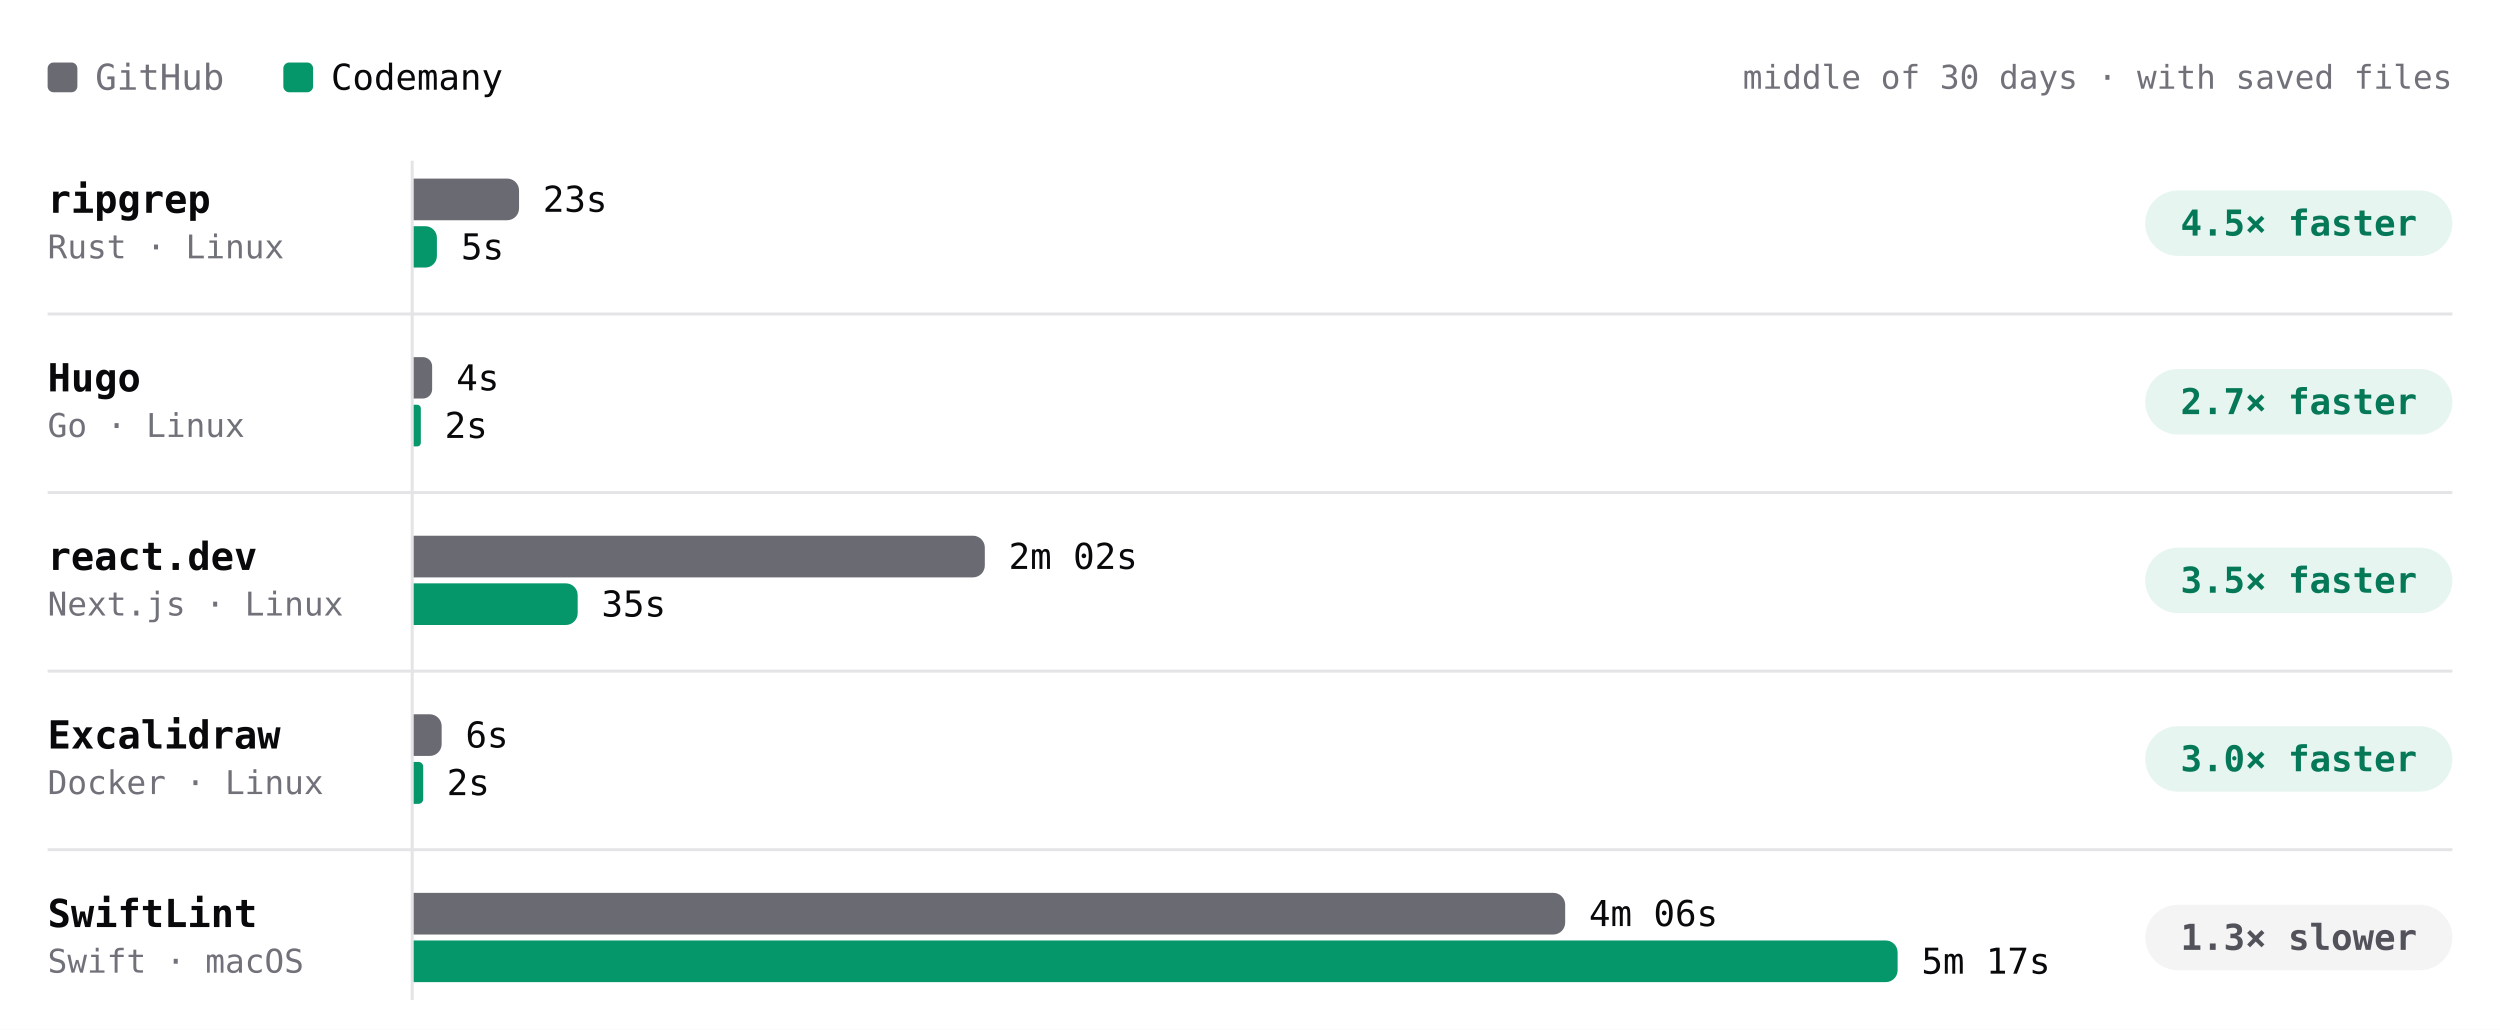
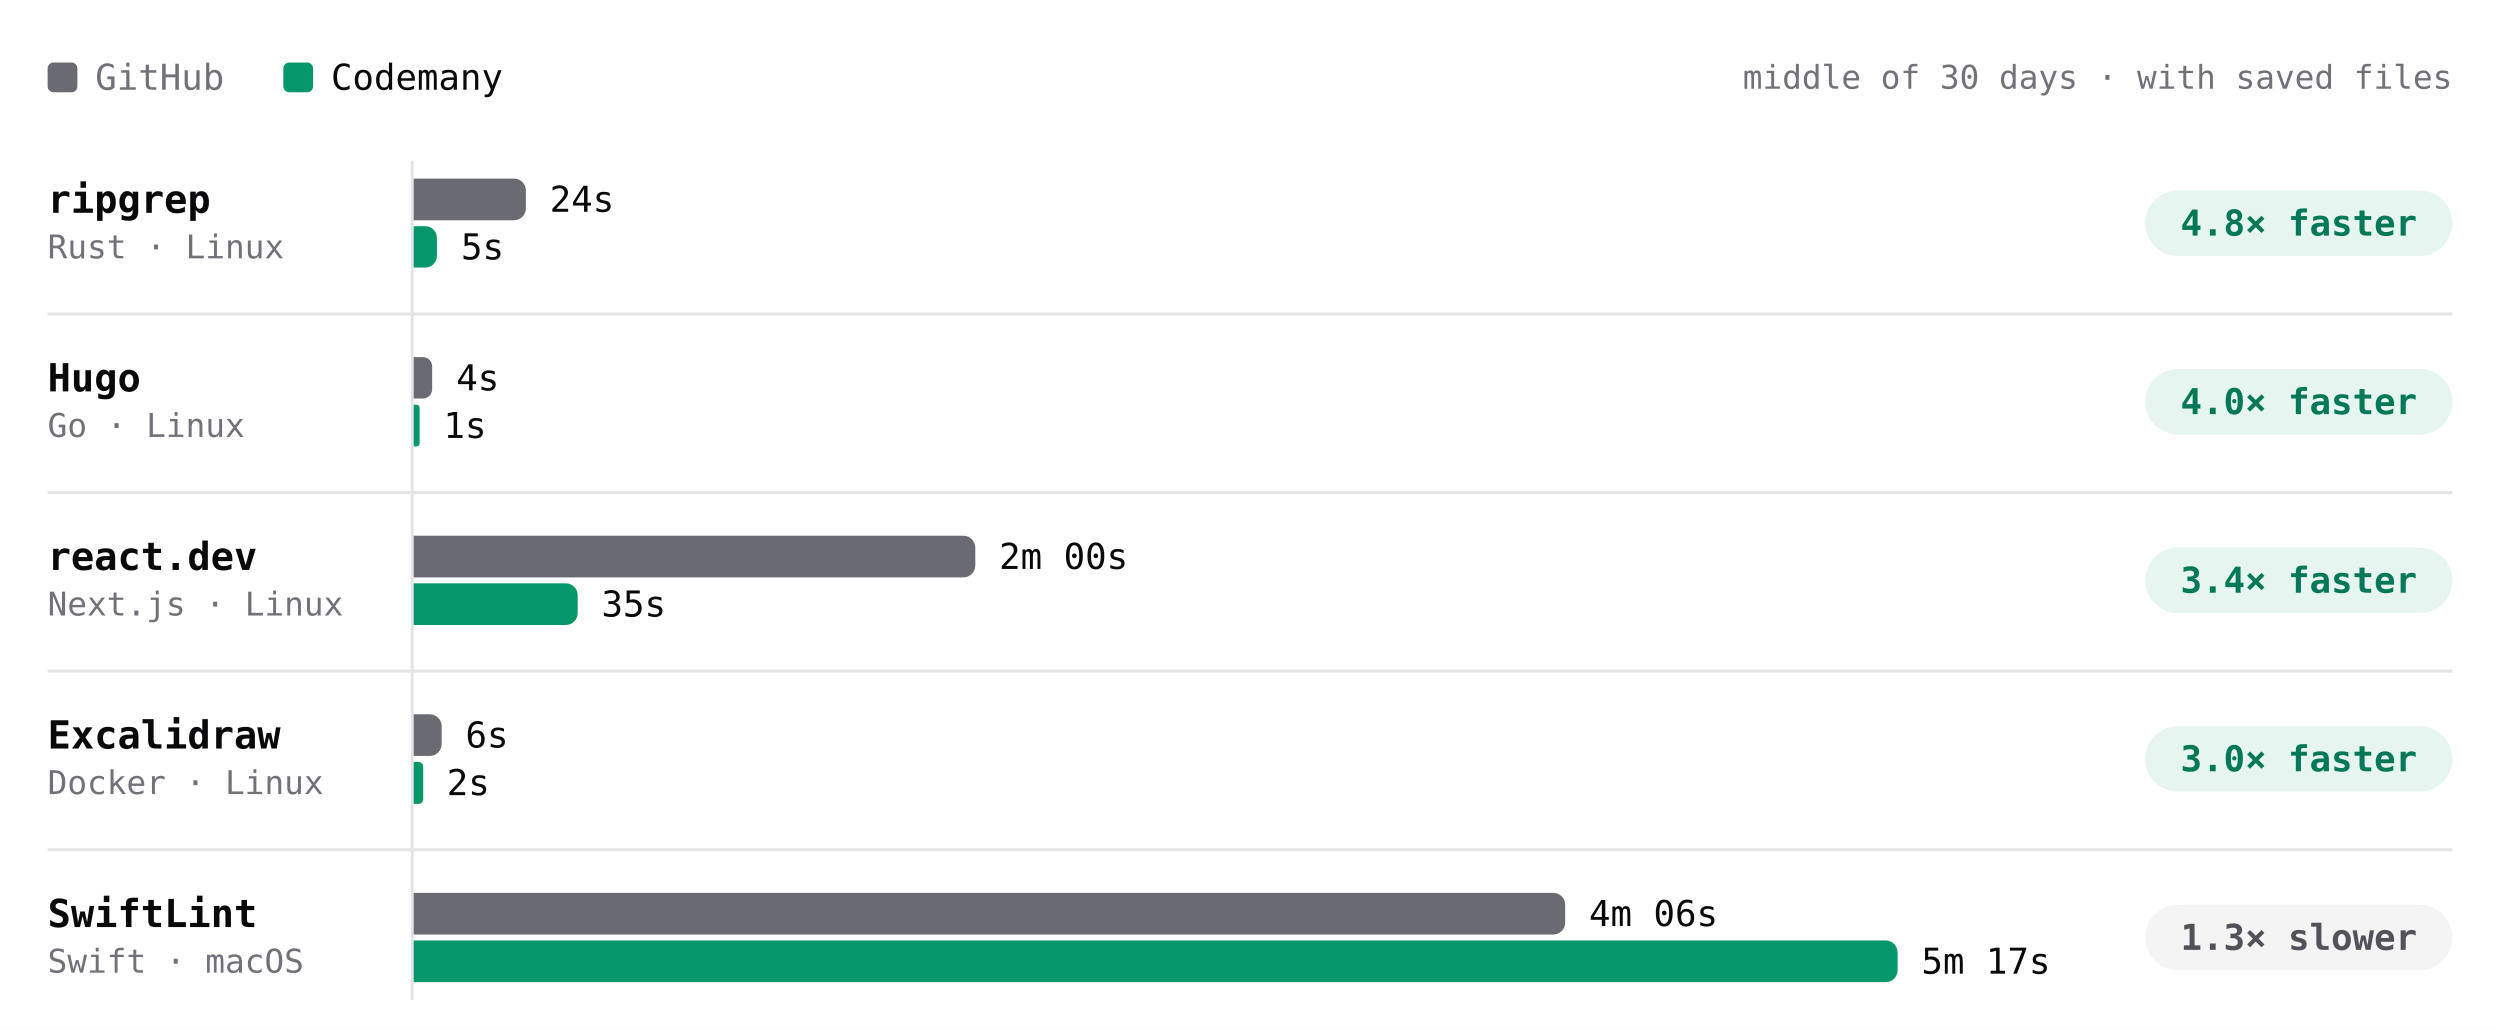
- <svg xmlns="http://www.w3.org/2000/svg" viewBox="0 0 840 346" width="840" height="346" role="img" aria-label="Build time per project, middle of 30 days · with saved files. ripgrep: GitHub 23s, Codemany 5s, 4.5× faster; Hugo: GitHub 4s, Codemany 2s, 2.7× faster; react.dev: GitHub 2m 02s, Codemany 35s, 3.5× faster; Excalidraw: GitHub 6s, Codemany 2s, 3.0× faster; SwiftLint: GitHub 4m 06s, Codemany 5m 17s, 1.3× slower." font-family="'JetBrains Mono', ui-monospace, SFMono-Regular, Menlo, monospace" style="max-width:100%;height:auto;font-variant-numeric:tabular-nums">
+ <svg xmlns="http://www.w3.org/2000/svg" viewBox="0 0 840 346" width="840" height="346" role="img" aria-label="Build time per project, middle of 30 days · with saved files. ripgrep: GitHub 24s, Codemany 5s, 4.8× faster; Hugo: GitHub 4s, Codemany 1s, 4.0× faster; react.dev: GitHub 2m 00s, Codemany 35s, 3.4× faster; Excalidraw: GitHub 6s, Codemany 2s, 3.0× faster; SwiftLint: GitHub 4m 06s, Codemany 5m 17s, 1.3× slower." font-family="'JetBrains Mono', ui-monospace, SFMono-Regular, Menlo, monospace" style="max-width:100%;height:auto;font-variant-numeric:tabular-nums">
  <rect width="840" height="346" fill="#ffffff" />
  <rect x="16" y="21" width="10" height="10" rx="2" fill="#6a6a72" />
  <text x="32" y="26" font-size="12" fill="#71717a" dominant-baseline="central">GitHub</text>
  <rect x="95.2" y="21" width="10" height="10" rx="2" fill="#059669" />
  <text x="111.2" y="26" font-size="12" fill="#09090b" dominant-baseline="central">Codemany</text>
  <text x="824" y="26" font-size="11" fill="#71717a" text-anchor="end" dominant-baseline="central">middle of 30 days · with saved files</text>
  <path d="M138.5 54L138.5 336" stroke="#e4e4e7" stroke-width="1" fill="none" />
  <text x="16" y="67" font-size="13" fill="#09090b" font-weight="600" dominant-baseline="central">ripgrep</text>
  <text x="16" y="83" font-size="11" fill="#71717a" dominant-baseline="central">Rust · Linux</text>
-   <g class="bench-mark" data-tip="ripgrep · GitHub · 23s · middle of 4 nights" data-href="https://github.com/codemanyhq/bench-private/actions/runs/42629210782/job/129200880858" style="cursor:pointer">
+   <g class="bench-mark" data-tip="ripgrep · GitHub · 24s · middle of 3 nights" data-href="https://github.com/codemanyhq/bench-private/actions/runs/42477866952/job/128905487589" style="cursor:pointer">
    <rect x="139" y="59" width="549.8" height="16" fill="#ffffff" fill-opacity="0" />
-     <path d="M139 60h31.4a4 4 0 0 1 4 4v6a4 4 0 0 1 -4 4h-31.4z" fill="#6a6a72" />
-     <text x="182.4" y="67" font-size="12" fill="#09090b" dominant-baseline="central">23s</text>
+     <path d="M139 60h33.7a4 4 0 0 1 4 4v6a4 4 0 0 1 -4 4h-33.7z" fill="#6a6a72" />
+     <text x="184.7" y="67" font-size="12" fill="#09090b" dominant-baseline="central">24s</text>
  </g>
-   <g class="bench-mark" data-tip="ripgrep · Codemany · 5s · middle of 4 nights" data-href="https://github.com/codemanyhq/bench/actions/runs/42610365978/job/129323099503" style="cursor:pointer">
+   <g class="bench-mark" data-tip="ripgrep · Codemany · 5s · middle of 3 nights" data-href="https://github.com/codemanyhq/bench/actions/runs/42471415877/job/128905482309" style="cursor:pointer">
    <rect x="139" y="75" width="549.8" height="16" fill="#ffffff" fill-opacity="0" />
    <path d="M139 76h3.9a3.9 3.9 0 0 1 3.9 3.9v6.1a3.9 3.9 0 0 1 -3.9 3.9h-3.9z" fill="#059669" />
    <text x="154.9" y="83" font-size="12" fill="#09090b" dominant-baseline="central">5s</text>
  </g>
  <rect x="720.8" y="64" width="103.2" height="22" rx="11" fill="rgba(5,150,105,0.10)" />
-   <text x="772.4" y="75" font-size="12" fill="#047857" font-weight="600" text-anchor="middle" dominant-baseline="central">4.5× faster</text>
+   <text x="772.4" y="75" font-size="12" fill="#047857" font-weight="600" text-anchor="middle" dominant-baseline="central">4.8× faster</text>
  <text x="16" y="127" font-size="13" fill="#09090b" font-weight="600" dominant-baseline="central">Hugo</text>
  <text x="16" y="143" font-size="11" fill="#71717a" dominant-baseline="central">Go · Linux</text>
-   <g class="bench-mark" data-tip="Hugo · GitHub · 4s · middle of 4 nights" data-href="https://github.com/codemanyhq/bench-private/actions/runs/42629210782/job/129200881075" style="cursor:pointer">
+   <g class="bench-mark" data-tip="Hugo · GitHub · 4s · middle of 3 nights" data-href="https://github.com/codemanyhq/bench-private/actions/runs/42477866952/job/128905507867" style="cursor:pointer">
    <rect x="139" y="119" width="549.8" height="16" fill="#ffffff" fill-opacity="0" />
    <path d="M139 120h3.1a3.1 3.1 0 0 1 3.1 3.1v7.7a3.1 3.1 0 0 1 -3.1 3.1h-3.1z" fill="#6a6a72" />
    <text x="153.3" y="127" font-size="12" fill="#09090b" dominant-baseline="central">4s</text>
  </g>
-   <g class="bench-mark" data-tip="Hugo · Codemany · 2s · middle of 4 nights" data-href="https://github.com/codemanyhq/bench/actions/runs/42610365978/job/129323099028" style="cursor:pointer">
+   <g class="bench-mark" data-tip="Hugo · Codemany · 1s · middle of 3 nights" data-href="https://github.com/codemanyhq/bench/actions/runs/42471415877/job/128905512572" style="cursor:pointer">
    <rect x="139" y="135" width="549.8" height="16" fill="#ffffff" fill-opacity="0" />
-     <path d="M139 136h1.2a1.2 1.2 0 0 1 1.2 1.2v11.6a1.2 1.2 0 0 1 -1.2 1.2h-1.2z" fill="#059669" />
-     <text x="149.4" y="143" font-size="12" fill="#09090b" dominant-baseline="central">2s</text>
+     <path d="M139 136h1a1 1 0 0 1 1 1v12a1 1 0 0 1 -1 1h-1z" fill="#059669" />
+     <text x="149" y="143" font-size="12" fill="#09090b" dominant-baseline="central">1s</text>
  </g>
  <rect x="720.8" y="124" width="103.2" height="22" rx="11" fill="rgba(5,150,105,0.10)" />
-   <text x="772.4" y="135" font-size="12" fill="#047857" font-weight="600" text-anchor="middle" dominant-baseline="central">2.7× faster</text>
+   <text x="772.4" y="135" font-size="12" fill="#047857" font-weight="600" text-anchor="middle" dominant-baseline="central">4.0× faster</text>
  <path d="M16 105.5L824 105.5" stroke="#e4e4e7" stroke-width="1" fill="none" />
  <text x="16" y="187" font-size="13" fill="#09090b" font-weight="600" dominant-baseline="central">react.dev</text>
  <text x="16" y="203" font-size="11" fill="#71717a" dominant-baseline="central">Next.js · Linux</text>
-   <g class="bench-mark" data-tip="react.dev · GitHub · 2m 02s · middle of 4 nights" data-href="https://github.com/codemanyhq/bench-private/actions/runs/42629210782/job/129200880830" style="cursor:pointer">
+   <g class="bench-mark" data-tip="react.dev · GitHub · 2m 00s · middle of 3 nights" data-href="https://github.com/codemanyhq/bench-private/actions/runs/42477866952/job/128905487838" style="cursor:pointer">
    <rect x="139" y="179" width="549.8" height="16" fill="#ffffff" fill-opacity="0" />
-     <path d="M139 180h187.9a4 4 0 0 1 4 4v6a4 4 0 0 1 -4 4h-187.9z" fill="#6a6a72" />
-     <text x="338.9" y="187" font-size="12" fill="#09090b" dominant-baseline="central">2m 02s</text>
+     <path d="M139 180h184.7a4 4 0 0 1 4 4v6a4 4 0 0 1 -4 4h-184.7z" fill="#6a6a72" />
+     <text x="335.7" y="187" font-size="12" fill="#09090b" dominant-baseline="central">2m 00s</text>
  </g>
-   <g class="bench-mark" data-tip="react.dev · Codemany · 35s · middle of 4 nights" data-href="https://github.com/codemanyhq/bench/actions/runs/42610365978/job/129323099426" style="cursor:pointer">
+   <g class="bench-mark" data-tip="react.dev · Codemany · 35s · middle of 3 nights" data-href="https://github.com/codemanyhq/bench/actions/runs/42471415877/job/128905516323" style="cursor:pointer">
    <rect x="139" y="195" width="549.8" height="16" fill="#ffffff" fill-opacity="0" />
    <path d="M139 196h51.1a4 4 0 0 1 4 4v6a4 4 0 0 1 -4 4h-51.1z" fill="#059669" />
    <text x="202.1" y="203" font-size="12" fill="#09090b" dominant-baseline="central">35s</text>
  </g>
  <rect x="720.8" y="184" width="103.2" height="22" rx="11" fill="rgba(5,150,105,0.10)" />
-   <text x="772.4" y="195" font-size="12" fill="#047857" font-weight="600" text-anchor="middle" dominant-baseline="central">3.5× faster</text>
+   <text x="772.4" y="195" font-size="12" fill="#047857" font-weight="600" text-anchor="middle" dominant-baseline="central">3.4× faster</text>
  <path d="M16 165.5L824 165.5" stroke="#e4e4e7" stroke-width="1" fill="none" />
  <text x="16" y="247" font-size="13" fill="#09090b" font-weight="600" dominant-baseline="central">Excalidraw</text>
  <text x="16" y="263" font-size="11" fill="#71717a" dominant-baseline="central">Docker · Linux</text>
  <g class="bench-mark" data-tip="Excalidraw · GitHub · 6s · middle of 1 night" data-href="https://github.com/codemanyhq/bench-private/actions/runs/42342779574/job/128313955233" style="cursor:pointer">
    <rect x="139" y="239" width="549.8" height="16" fill="#ffffff" fill-opacity="0" />
    <path d="M139 240h5.4a4 4 0 0 1 4 4v6a4 4 0 0 1 -4 4h-5.4z" fill="#6a6a72" />
    <text x="156.4" y="247" font-size="12" fill="#09090b" dominant-baseline="central">6s</text>
  </g>
  <g class="bench-mark" data-tip="Excalidraw · Codemany · 2s · middle of 1 night" data-href="https://github.com/codemanyhq/bench/actions/runs/42363100897/job/128383571179" style="cursor:pointer">
    <rect x="139" y="255" width="549.8" height="16" fill="#ffffff" fill-opacity="0" />
    <path d="M139 256h1.6a1.6 1.6 0 0 1 1.6 1.6v10.9a1.6 1.6 0 0 1 -1.6 1.6h-1.6z" fill="#059669" />
    <text x="150.1" y="263" font-size="12" fill="#09090b" dominant-baseline="central">2s</text>
  </g>
  <rect x="720.8" y="244" width="103.2" height="22" rx="11" fill="rgba(5,150,105,0.10)" />
  <text x="772.4" y="255" font-size="12" fill="#047857" font-weight="600" text-anchor="middle" dominant-baseline="central">3.0× faster</text>
  <path d="M16 225.5L824 225.5" stroke="#e4e4e7" stroke-width="1" fill="none" />
  <text x="16" y="307" font-size="13" fill="#09090b" font-weight="600" dominant-baseline="central">SwiftLint</text>
  <text x="16" y="323" font-size="11" fill="#71717a" dominant-baseline="central">Swift · macOS</text>
-   <g class="bench-mark" data-tip="SwiftLint · GitHub · 4m 06s · middle of 5 nights" data-href="https://github.com/codemanyhq/bench/actions/runs/42610365978/job/129323105026" style="cursor:pointer">
+   <g class="bench-mark" data-tip="SwiftLint · GitHub · 4m 06s · middle of 5 nights" data-href="https://github.com/codemanyhq/bench/actions/runs/42610365978/job/129144815335" style="cursor:pointer">
    <rect x="139" y="299" width="549.8" height="16" fill="#ffffff" fill-opacity="0" />
    <path d="M139 300h382.9a4 4 0 0 1 4 4v6a4 4 0 0 1 -4 4h-382.9z" fill="#6a6a72" />
    <text x="533.9" y="307" font-size="12" fill="#09090b" dominant-baseline="central">4m 06s</text>
  </g>
-   <g class="bench-mark" data-tip="SwiftLint · Codemany · 5m 17s · middle of 5 nights" data-href="https://github.com/codemanyhq/bench/actions/runs/42610365978/job/129323099330" style="cursor:pointer">
+   <g class="bench-mark" data-tip="SwiftLint · Codemany · 5m 17s · middle of 5 nights" data-href="https://github.com/codemanyhq/bench/actions/runs/42610365978/job/129136949355" style="cursor:pointer">
    <rect x="139" y="315" width="549.8" height="16" fill="#ffffff" fill-opacity="0" />
    <path d="M139 316h494.6a4 4 0 0 1 4 4v6a4 4 0 0 1 -4 4h-494.6z" fill="#059669" />
    <text x="645.6" y="323" font-size="12" fill="#09090b" dominant-baseline="central">5m 17s</text>
  </g>
  <rect x="720.8" y="304" width="103.2" height="22" rx="11" fill="#f4f4f5" />
  <text x="772.4" y="315" font-size="12" fill="#52525b" font-weight="600" text-anchor="middle" dominant-baseline="central">1.3× slower</text>
  <path d="M16 285.5L824 285.5" stroke="#e4e4e7" stroke-width="1" fill="none" />
</svg>
